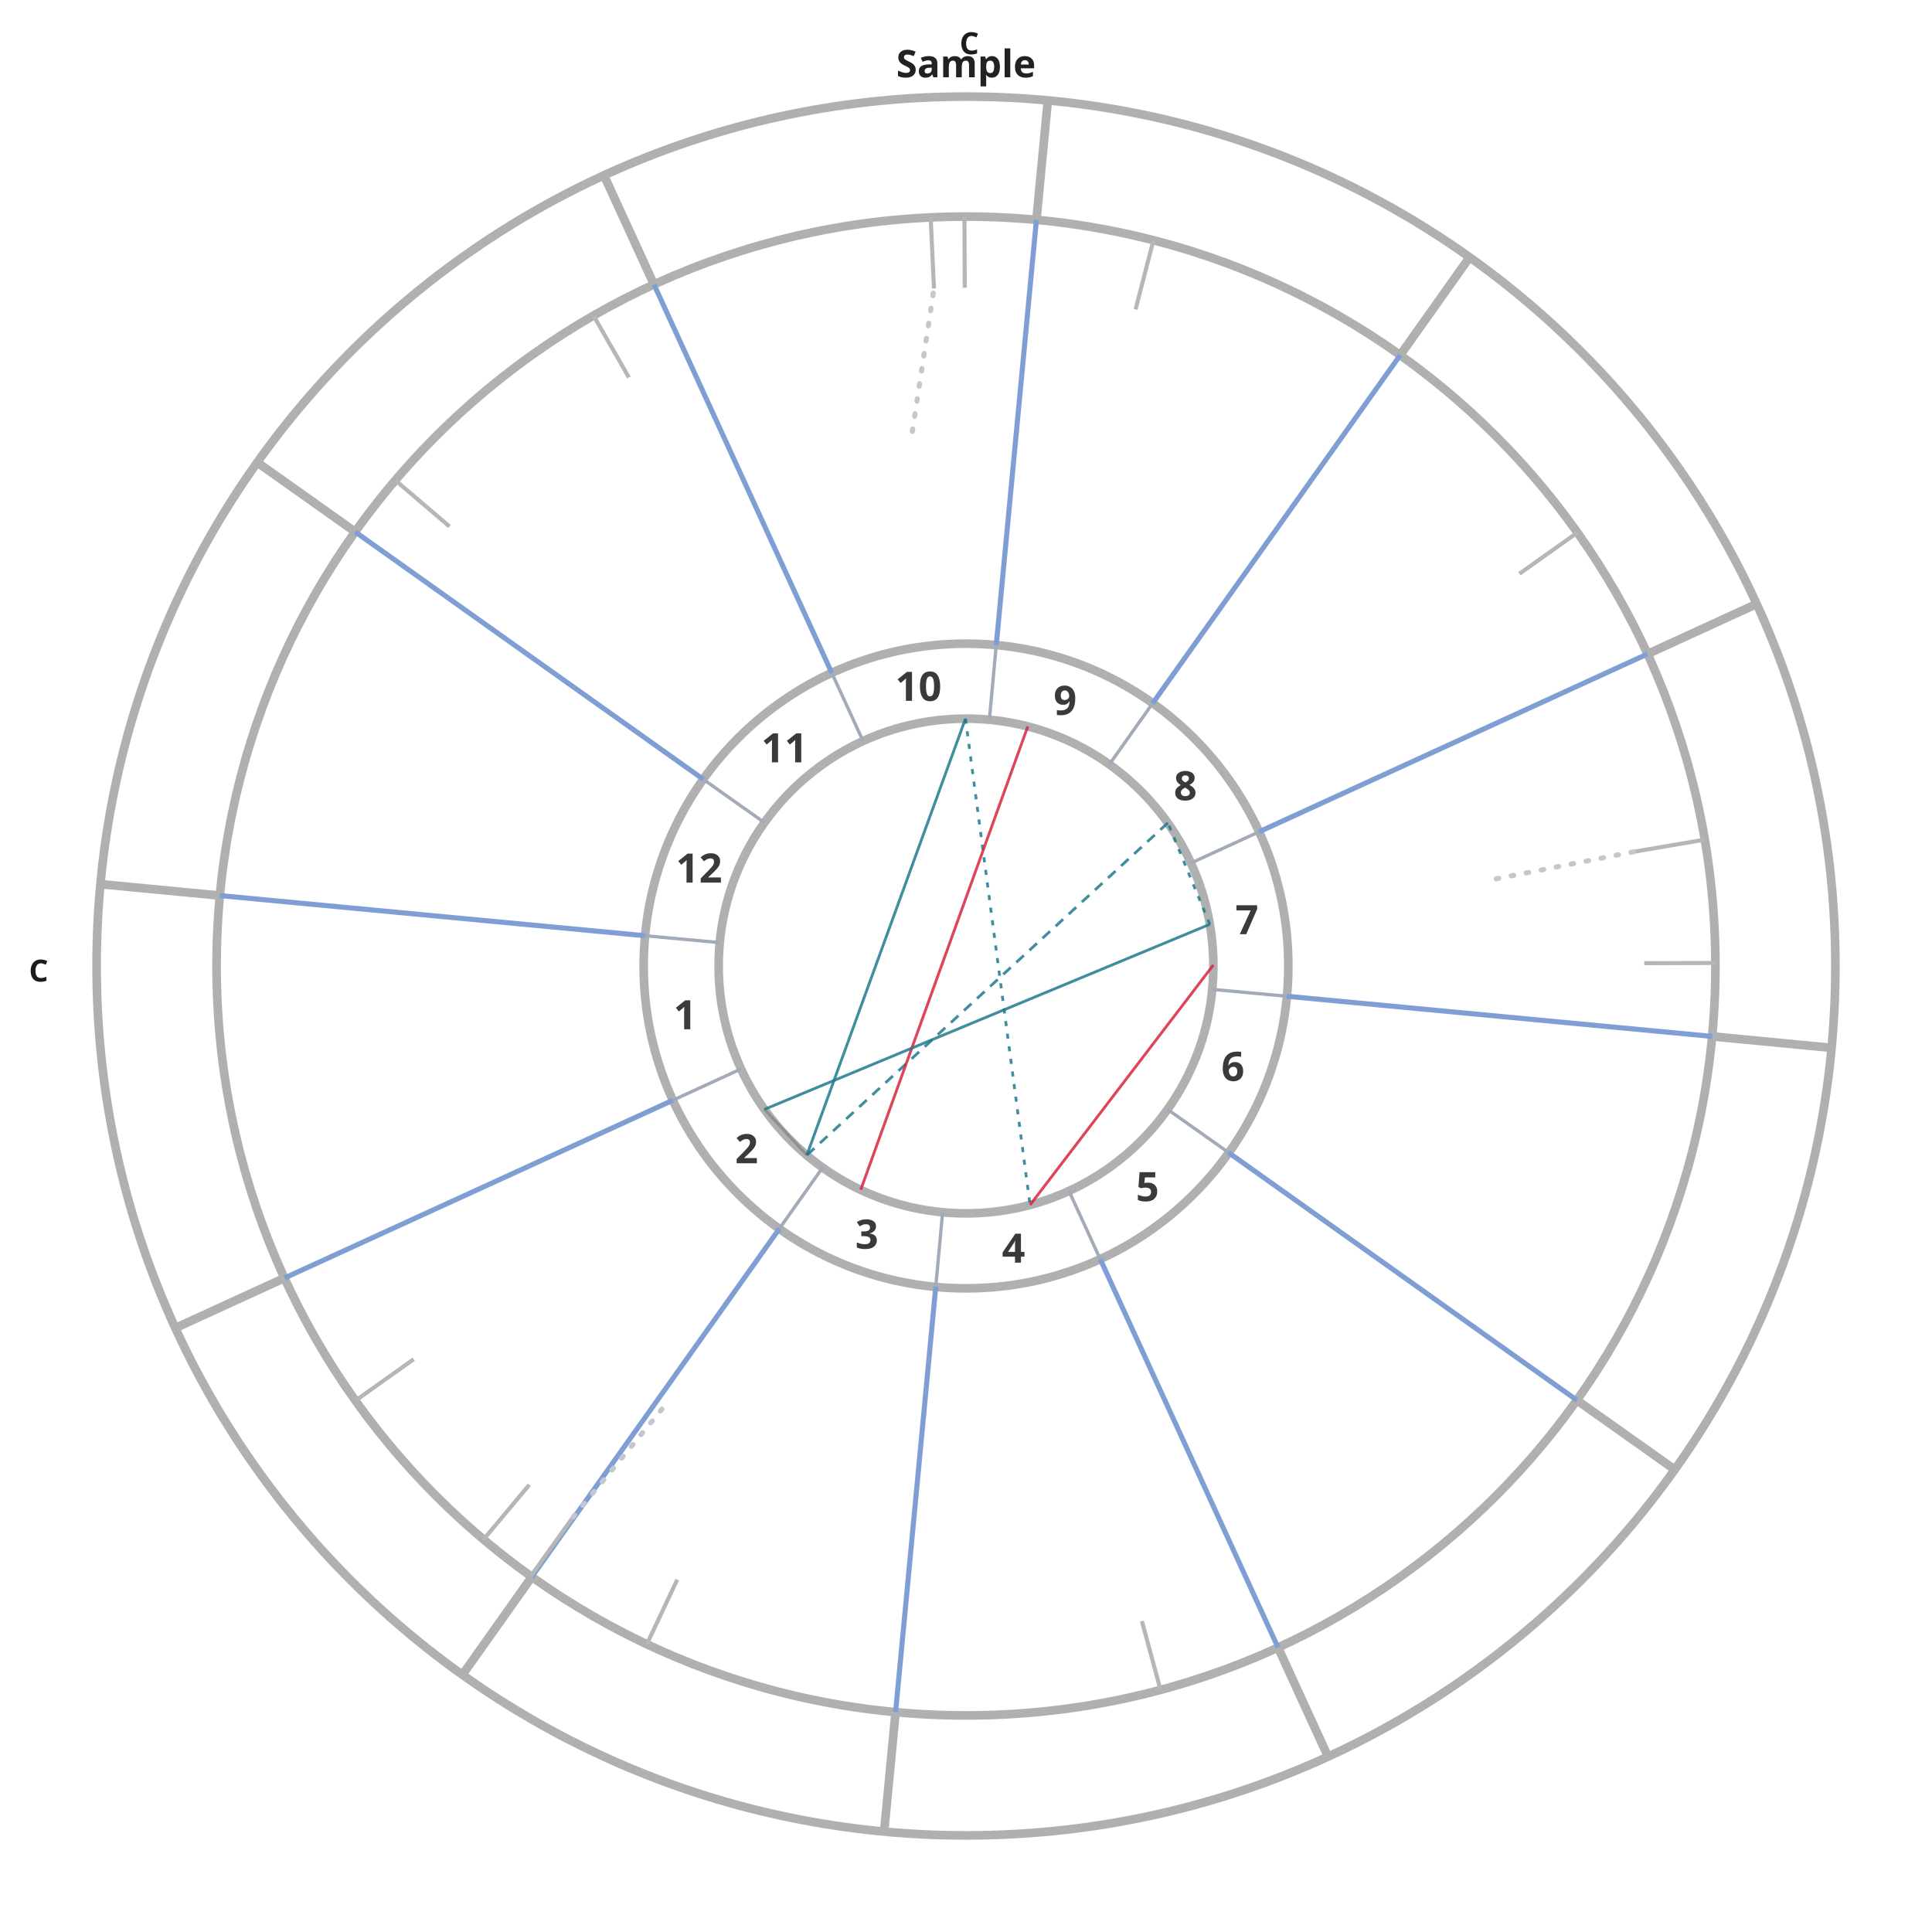
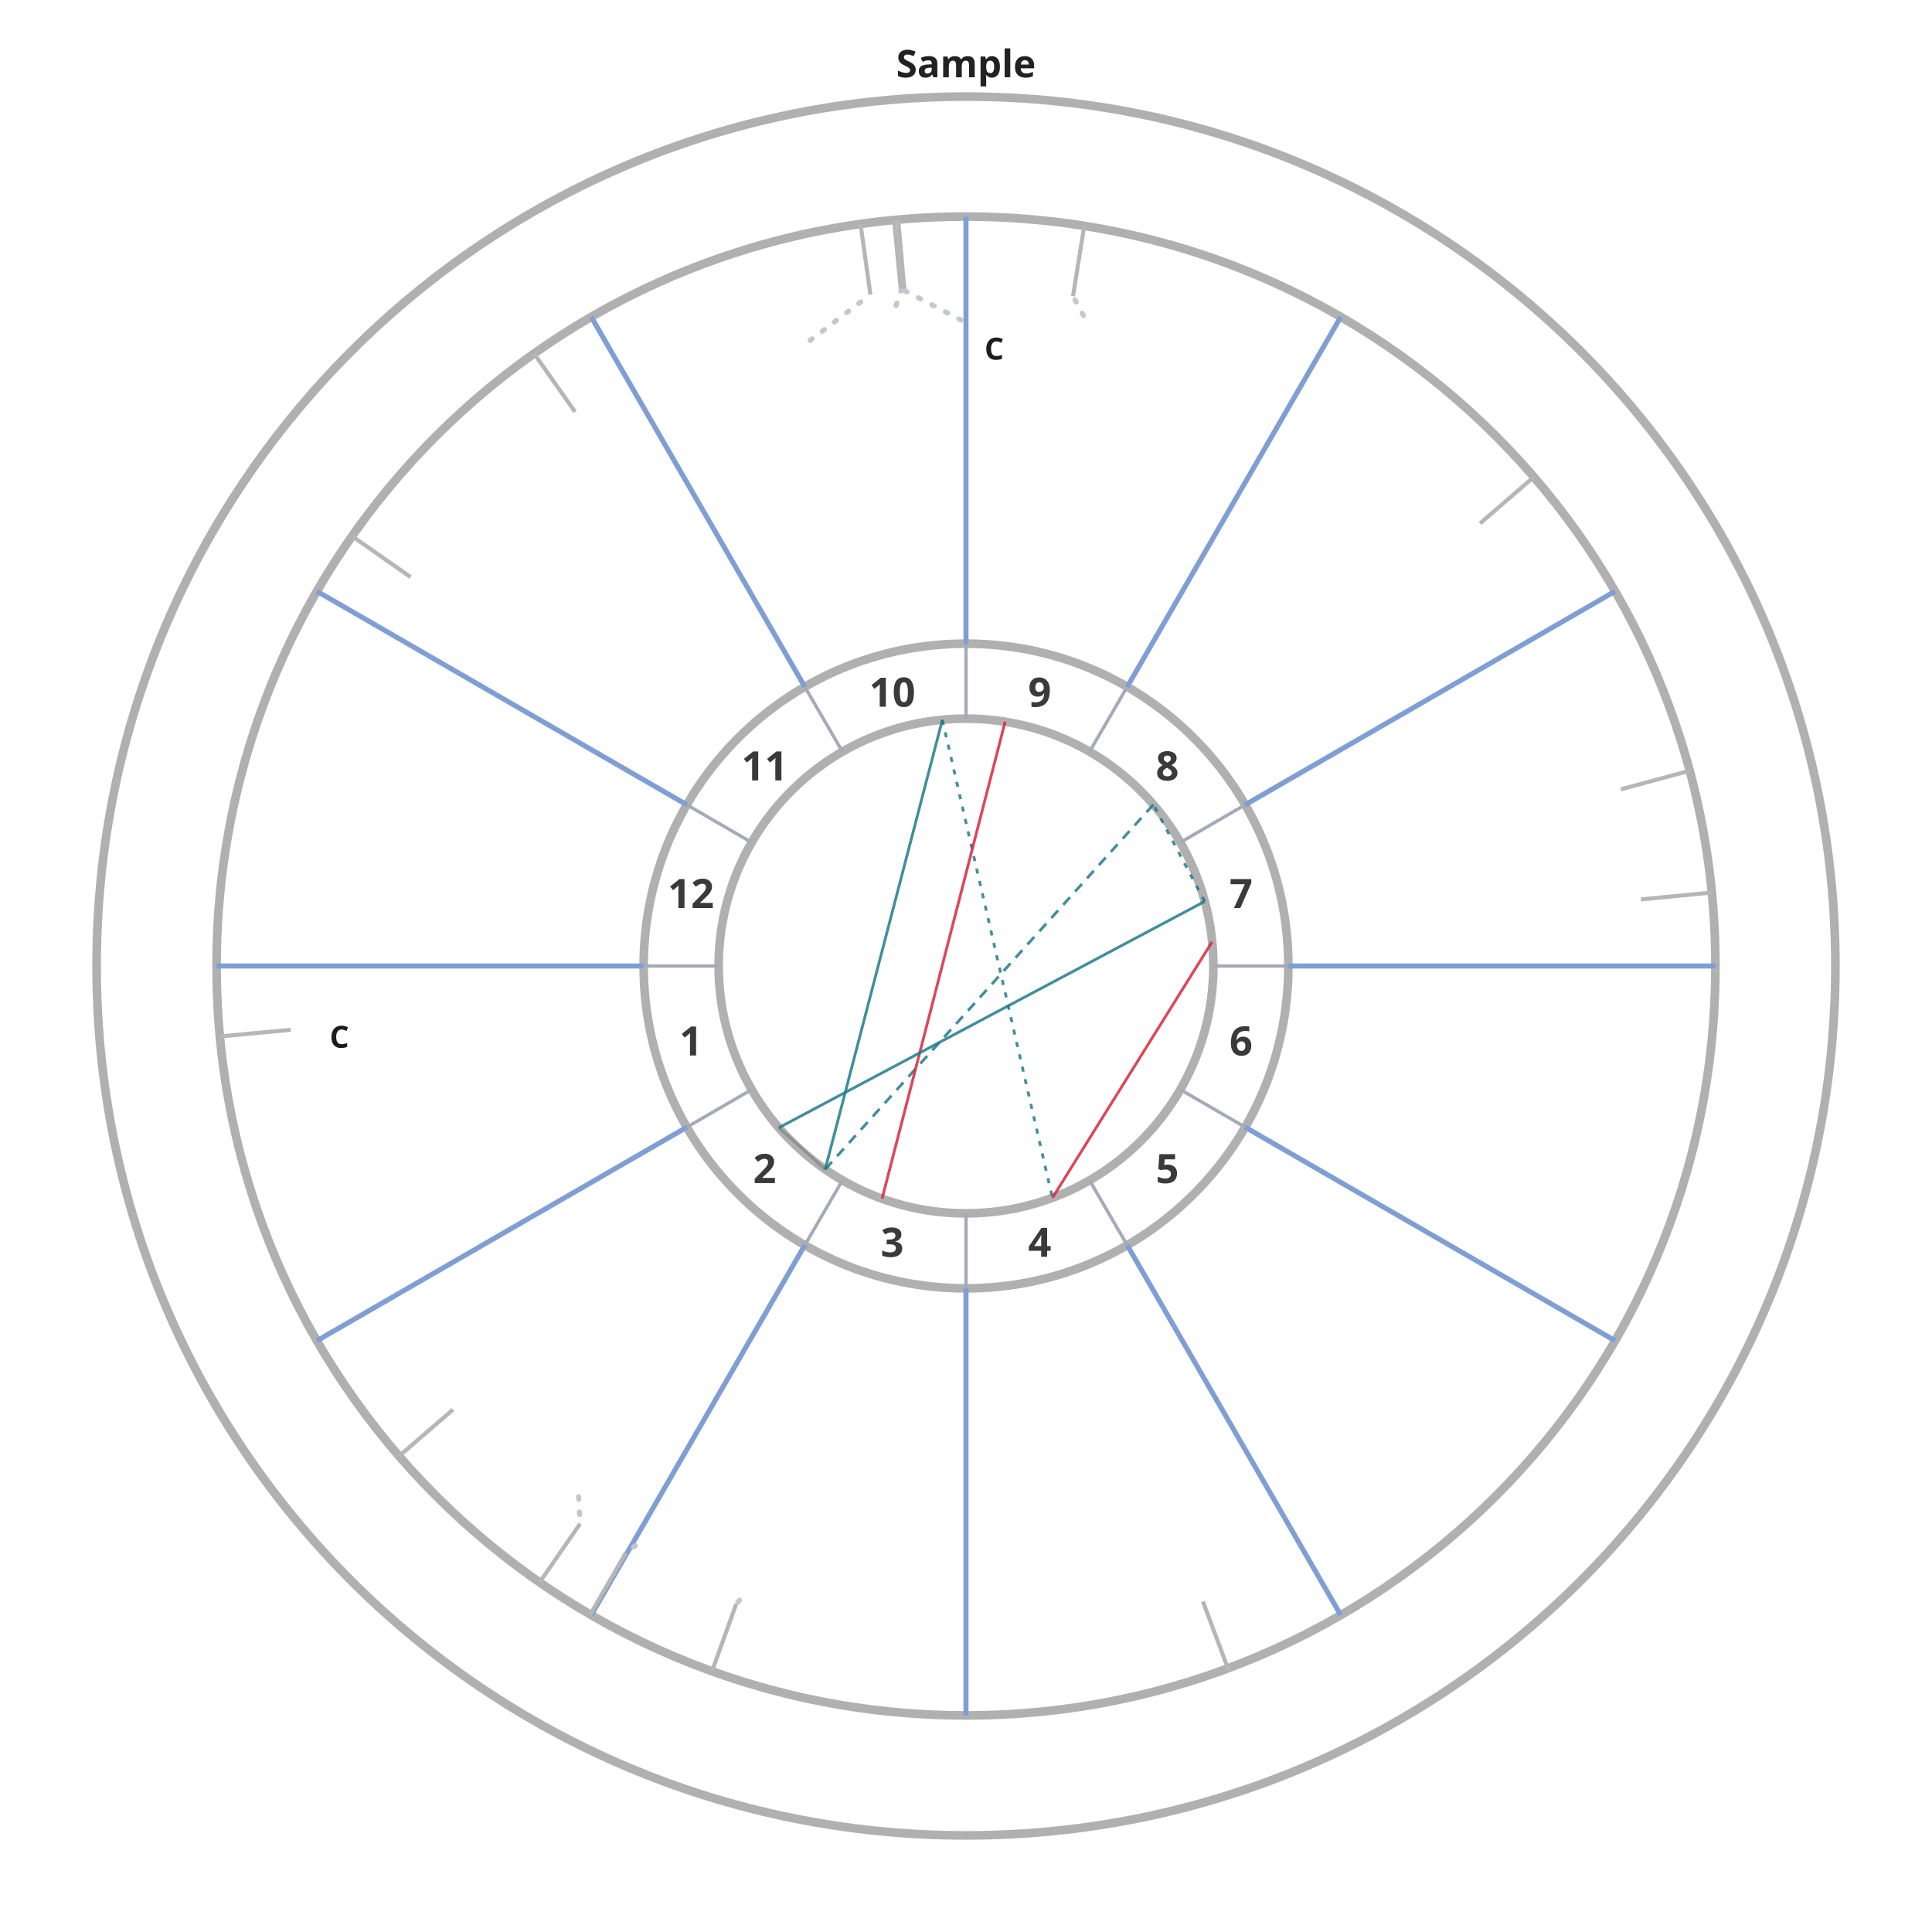
<svg xmlns="http://www.w3.org/2000/svg" viewBox="0 0 760 760" width="760" height="760" style="cursor:default" role="img" aria-label="Sample">
  <defs>
    <radialGradient id="bggrad" cx="50%" cy="40%" r="82%">
      <stop id="bs0" offset="0%" stop-color="#ffffff" />
      <stop id="bs1" offset="100%" stop-color="#ffffff" />
    </radialGradient>
    <linearGradient id="ringgrad" x1="0.05" y1="0.05" x2="0.95" y2="0.95">
      <stop id="rs0" offset="0%" stop-color="#b0b0b0" />
      <stop id="rs1" offset="50%" stop-color="#b0b0b0" />
      <stop id="rs2" offset="100%" stop-color="#b0b0b0" />
    </linearGradient>
  </defs>
-   <style>.ring{fill:none;stroke:url(#ringgrad);stroke-width:3.4}.tick{stroke:#b0b0b0;stroke-width:3.4}.sign{fill:#3a3a3a;font:600 23.94px "Segoe UI Symbol","Noto Sans Symbols2","Apple Symbols",system-ui,sans-serif}.cusp{stroke:#7f9fd4;stroke-width:2}.cusp-angle{stroke:#3f5f9c;stroke-width:2.4}.hdiv{stroke:#a3aab8;stroke-width:1.3}.leader{stroke:#c3c7cf;stroke-width:2;stroke-dasharray:1 5;stroke-linecap:round}.housenum{fill:#3a3a3a;font:600 15.96px system-ui,sans-serif}.anglelab{fill:#1c1c1c;font:800 23.94px system-ui,sans-serif}.ac-sm{font-size:0.5em}.pmark{stroke:#b6b6b6;stroke-width:1.6}.planet{fill:#111111;font:600 28.12px "Segoe UI Symbol","Noto Sans Symbols2","Apple Symbols",system-ui,sans-serif}.deg{fill:#5f5f5f;font:600 14.82px system-ui,sans-serif}.deg-rx{fill:#c0392b}.aspect{stroke-width:1.1;fill:none;opacity:.85}.title{fill:#222222;font:600 14.97px system-ui,sans-serif}.prof-band{fill:#c9962e;fill-opacity:.16;stroke:#c9962e;stroke-opacity:.85;stroke-width:2}.prof-ruler{fill:none;stroke:#c9962e;stroke-opacity:.9;stroke-width:2.4}.prof-tl{fill:#c9962e;font:800 12.75px system-ui,sans-serif}.prof-key{fill:#5f5f5f;font:600 14.82px system-ui,sans-serif}.prof-key-em{fill:#c9962e;font-weight:700}.prof-key-eyebrow{fill:#c9962e;font:800 12.15px system-ui,sans-serif;letter-spacing:1.4px}</style>
+   <style>.ring{fill:none;stroke:url(#ringgrad);stroke-width:3.4}.tick{stroke:#b0b0b0;stroke-width:3.4}.sign{fill:#3a3a3a;font:600 23.94px "Segoe UI Symbol","Noto Sans Symbols2","Apple Symbols",system-ui,sans-serif}.cusp{stroke:#7f9fd4;stroke-width:2}.cusp-angle{stroke:#3f5f9c;stroke-width:2.4}.hdiv{stroke:#a3aab8;stroke-width:1.3}.leader{stroke:#c3c7cf;stroke-width:2;stroke-dasharray:1 5;stroke-linecap:round}.housenum{fill:#3a3a3a;font:600 15.96px system-ui,sans-serif}.anglelab{fill:#1c1c1c;font:800 23.94px system-ui,sans-serif}.ac-sm{font-size:0.5em}.pmark{stroke:#b6b6b6;stroke-width:1.6}.planet{fill:#111111;font:600 30.93px "Segoe UI Symbol","Noto Sans Symbols2","Apple Symbols",system-ui,sans-serif}.deg{fill:#5f5f5f;font:600 16.34px system-ui,sans-serif}.deg-rx{fill:#c0392b}.cuspdeg{fill:#5f5f5f;font:700 15.03px system-ui,sans-serif}.cuspmin{fill:#5f5f5f;font:600 12.42px system-ui,sans-serif}.cuspsec{fill:#5f5f5f;font:600 10.46px system-ui,sans-serif}.signn{fill:#3a3a3a;font:600 18.79px "Segoe UI Symbol","Noto Sans Symbols2","Apple Symbols",system-ui,sans-serif}.signn-rx{fill:#c0392b}.aspect{stroke-width:1.1;fill:none;opacity:.85}.title{fill:#222222;font:600 14.97px system-ui,sans-serif}.prof-band{fill:#c9962e;fill-opacity:.16;stroke:#c9962e;stroke-opacity:.85;stroke-width:2}.prof-ruler{fill:none;stroke:#c9962e;stroke-opacity:.9;stroke-width:2.4}.prof-tl{fill:#c9962e;font:800 14.05px system-ui,sans-serif}.prof-key{fill:#5f5f5f;font:600 16.34px system-ui,sans-serif}.prof-key-em{fill:#c9962e;font-weight:700}.prof-key-eyebrow{fill:#c9962e;font:800 13.4px system-ui,sans-serif;letter-spacing:1.4px}</style>
  <rect x="0" y="0" width="760" height="760" class="bg" fill="url(#bggrad)" />
  <circle cx="380.0" cy="380.0" r="342.0" class="ring" />
  <circle cx="380.0" cy="380.0" r="294.8" class="ring" />
  <circle cx="380.0" cy="380.0" r="126.8" class="ring" />
  <circle cx="380.0" cy="380.0" r="97.3" class="ring" />
-   <line x1="407.7" y1="86.5" x2="412.2" y2="39.5" class="tick" />
-   <text x="326.9" y="66.1" class="sign" dominant-baseline="central" text-anchor="middle" />
-   <line x1="257.3" y1="112.0" x2="237.6" y2="69.0" class="tick" />
-   <text x="177.0" y="134.7" class="sign" dominant-baseline="central" text-anchor="middle" />
-   <line x1="139.7" y1="209.2" x2="101.2" y2="181.9" class="tick" />
-   <text x="81.6" y="269.0" class="sign" dominant-baseline="central" text-anchor="middle" />
-   <line x1="86.5" y1="352.3" x2="39.5" y2="347.8" class="tick" />
-   <text x="66.1" y="433.1" class="sign" dominant-baseline="central" text-anchor="middle" />
-   <line x1="112.0" y1="502.7" x2="69.0" y2="522.4" class="tick" />
-   <text x="134.7" y="583.0" class="sign" dominant-baseline="central" text-anchor="middle" />
-   <line x1="209.2" y1="620.3" x2="181.9" y2="658.8" class="tick" />
-   <text x="269.0" y="678.4" class="sign" dominant-baseline="central" text-anchor="middle" />
-   <line x1="352.3" y1="673.5" x2="347.8" y2="720.5" class="tick" />
-   <text x="433.1" y="693.9" class="sign" dominant-baseline="central" text-anchor="middle" />
-   <line x1="502.7" y1="648.0" x2="522.4" y2="691.0" class="tick" />
-   <text x="583.0" y="625.3" class="sign" dominant-baseline="central" text-anchor="middle" />
-   <line x1="620.3" y1="550.8" x2="658.8" y2="578.1" class="tick" />
-   <text x="678.4" y="491.0" class="sign" dominant-baseline="central" text-anchor="middle" />
-   <line x1="673.5" y1="407.7" x2="720.5" y2="412.2" class="tick" />
-   <text x="693.9" y="326.9" class="sign" dominant-baseline="central" text-anchor="middle" />
-   <line x1="648.0" y1="257.3" x2="691.0" y2="237.6" class="tick" />
-   <text x="625.3" y="177.0" class="sign" dominant-baseline="central" text-anchor="middle" />
-   <line x1="550.8" y1="139.7" x2="578.1" y2="101.2" class="tick" />
-   <text x="491.0" y="81.6" class="sign" dominant-baseline="central" text-anchor="middle" />
-   <line x1="283.1" y1="370.8" x2="253.8" y2="368.1" class="hdiv" />
-   <line x1="253.8" y1="368.1" x2="86.5" y2="352.3" class="cusp" />
-   <line x1="291.5" y1="420.5" x2="264.7" y2="432.8" class="hdiv" />
-   <line x1="264.7" y1="432.8" x2="112.0" y2="502.7" class="cusp" />
-   <line x1="323.6" y1="459.3" x2="306.6" y2="483.3" class="hdiv" />
-   <line x1="306.6" y1="483.3" x2="209.2" y2="620.3" class="cusp" />
-   <line x1="370.8" y1="476.9" x2="368.1" y2="506.2" class="hdiv" />
-   <line x1="368.1" y1="506.2" x2="352.3" y2="673.5" class="cusp" />
-   <line x1="420.5" y1="468.5" x2="432.8" y2="495.3" class="hdiv" />
-   <line x1="432.8" y1="495.3" x2="502.7" y2="648.0" class="cusp" />
-   <line x1="459.3" y1="436.4" x2="483.3" y2="453.4" class="hdiv" />
-   <line x1="483.3" y1="453.4" x2="620.3" y2="550.8" class="cusp" />
-   <line x1="476.9" y1="389.2" x2="506.2" y2="391.9" class="hdiv" />
-   <line x1="506.2" y1="391.9" x2="673.5" y2="407.7" class="cusp" />
-   <line x1="468.5" y1="339.5" x2="495.3" y2="327.2" class="hdiv" />
-   <line x1="495.3" y1="327.2" x2="648.0" y2="257.3" class="cusp" />
-   <line x1="436.4" y1="300.7" x2="453.4" y2="276.7" class="hdiv" />
-   <line x1="453.4" y1="276.7" x2="550.8" y2="139.7" class="cusp" />
-   <line x1="389.2" y1="283.1" x2="391.9" y2="253.8" class="hdiv" />
-   <line x1="391.9" y1="253.8" x2="407.7" y2="86.5" class="cusp" />
-   <line x1="339.5" y1="291.5" x2="327.2" y2="264.7" class="hdiv" />
-   <line x1="327.2" y1="264.7" x2="257.3" y2="112.0" class="cusp" />
-   <line x1="300.7" y1="323.6" x2="276.7" y2="306.6" class="hdiv" />
-   <line x1="276.7" y1="306.6" x2="139.7" y2="209.2" class="cusp" />
-   <text x="15.2" y="386.1" class="anglelab" text-anchor="middle">
-     <tspan class="ac-sm">C</tspan>
+   <text x="380.0" y="61.6" class="sign" dominant-baseline="central" text-anchor="middle" />
+   <text x="220.8" y="104.3" class="sign" dominant-baseline="central" text-anchor="middle" />
+   <text x="104.3" y="220.8" class="sign" dominant-baseline="central" text-anchor="middle" />
+   <text x="61.6" y="380.0" class="sign" dominant-baseline="central" text-anchor="middle" />
+   <text x="104.3" y="539.2" class="sign" dominant-baseline="central" text-anchor="middle" />
+   <text x="220.8" y="655.7" class="sign" dominant-baseline="central" text-anchor="middle" />
+   <text x="380.0" y="698.4" class="sign" dominant-baseline="central" text-anchor="middle" />
+   <text x="539.2" y="655.7" class="sign" dominant-baseline="central" text-anchor="middle" />
+   <text x="655.7" y="539.2" class="sign" dominant-baseline="central" text-anchor="middle" />
+   <text x="698.4" y="380.0" class="sign" dominant-baseline="central" text-anchor="middle" />
+   <text x="655.7" y="220.8" class="sign" dominant-baseline="central" text-anchor="middle" />
+   <text x="539.2" y="104.3" class="sign" dominant-baseline="central" text-anchor="middle" />
+   <line x1="282.7" y1="380.0" x2="253.2" y2="380.0" class="hdiv" />
+   <line x1="253.2" y1="380.0" x2="85.2" y2="380.0" class="cusp" />
+   <line x1="295.7" y1="428.6" x2="270.2" y2="443.4" class="hdiv" />
+   <line x1="270.2" y1="443.4" x2="124.7" y2="527.4" class="cusp" />
+   <line x1="331.4" y1="464.3" x2="316.6" y2="489.8" class="hdiv" />
+   <line x1="316.6" y1="489.8" x2="232.6" y2="635.3" class="cusp" />
+   <line x1="380.0" y1="477.3" x2="380.0" y2="506.8" class="hdiv" />
+   <line x1="380.0" y1="506.8" x2="380.0" y2="674.8" class="cusp" />
+   <line x1="428.6" y1="464.3" x2="443.4" y2="489.8" class="hdiv" />
+   <line x1="443.4" y1="489.8" x2="527.4" y2="635.3" class="cusp" />
+   <line x1="464.3" y1="428.6" x2="489.8" y2="443.4" class="hdiv" />
+   <line x1="489.8" y1="443.4" x2="635.3" y2="527.4" class="cusp" />
+   <line x1="477.3" y1="380.0" x2="506.8" y2="380.0" class="hdiv" />
+   <line x1="506.8" y1="380.0" x2="674.8" y2="380.0" class="cusp" />
+   <line x1="464.3" y1="331.4" x2="489.8" y2="316.6" class="hdiv" />
+   <line x1="489.8" y1="316.6" x2="635.3" y2="232.6" class="cusp" />
+   <line x1="428.6" y1="295.7" x2="443.4" y2="270.2" class="hdiv" />
+   <line x1="443.4" y1="270.2" x2="527.4" y2="124.7" class="cusp" />
+   <line x1="380.0" y1="282.7" x2="380.0" y2="253.2" class="hdiv" />
+   <line x1="380.0" y1="253.2" x2="380.0" y2="85.2" class="cusp" />
+   <line x1="331.4" y1="295.7" x2="316.6" y2="270.2" class="hdiv" />
+   <line x1="316.6" y1="270.2" x2="232.6" y2="124.7" class="cusp" />
+   <line x1="295.7" y1="331.4" x2="270.2" y2="316.6" class="hdiv" />
+   <line x1="270.2" y1="316.6" x2="124.7" y2="232.6" class="cusp" />
+   <line x1="355.8" y1="114.3" x2="353.3" y2="86.4" class="pmark" />
+   <line x1="378.1" y1="125.9" x2="355.8" y2="114.3" class="leader" />
+   <text x="391.1" y="132.6" class="anglelab" dominant-baseline="central" text-anchor="middle">
+     <tspan class="ac-sm" dy="4.2">C</tspan>
  </text>
-   <text x="381.3" y="21.3" class="anglelab" text-anchor="middle">
-     <tspan class="ac-sm">C</tspan>
+   <text x="389.6" y="165.9" class="deg" transform="rotate(-87.4 389.6 165.9)" dominant-baseline="central" text-anchor="middle" />
+   <text x="388.4" y="194.1" class="signn" transform="rotate(-87.4 388.4 194.1)" dominant-baseline="central" text-anchor="middle" />
+   <text x="387.3" y="218.7" class="deg" transform="rotate(-87.4 387.3 218.7)" dominant-baseline="central" text-anchor="middle" />
+   <line x1="354.4" y1="114.4" x2="351.7" y2="86.6" class="pmark" />
+   <line x1="352.5" y1="120.2" x2="354.4" y2="114.4" class="leader" />
+   <text x="347.9" y="134.5" class="planet" dominant-baseline="central" text-anchor="middle" />
+   <text x="351.8" y="163.9" class="deg" transform="rotate(82.6 351.8 163.9)" dominant-baseline="central" text-anchor="middle" />
+   <text x="355.0" y="188.3" class="signn" transform="rotate(82.6 355.0 188.3)" dominant-baseline="central" text-anchor="middle" />
+   <text x="358.6" y="216.4" class="deg" transform="rotate(82.6 358.6 216.4)" dominant-baseline="central" text-anchor="middle" />
+   <line x1="342.4" y1="115.9" x2="338.5" y2="88.1" class="pmark" />
+   <line x1="318.7" y1="133.9" x2="342.4" y2="115.9" class="leader" />
+   <text x="305.7" y="143.8" class="planet" dominant-baseline="central" text-anchor="middle" />
+   <text x="314.6" y="172.1" class="deg" transform="rotate(72.5 314.6 172.1)" dominant-baseline="central" text-anchor="middle" />
+   <text x="322.0" y="195.6" class="signn" transform="rotate(72.5 322.0 195.6)" dominant-baseline="central" text-anchor="middle" />
+   <text x="330.5" y="222.6" class="deg" transform="rotate(72.5 330.5 222.6)" dominant-baseline="central" text-anchor="middle" />
+   <line x1="226.2" y1="162.0" x2="210.1" y2="139.1" class="pmark" />
+   <text x="237.3" y="177.7" class="planet" dominant-baseline="central" text-anchor="middle" />
+   <text x="254.4" y="201.9" class="deg" transform="rotate(54.8 254.4 201.9)" dominant-baseline="central" text-anchor="middle" />
+   <text x="268.6" y="222.1" class="signn" transform="rotate(54.8 268.6 222.1)" dominant-baseline="central" text-anchor="middle" />
+   <text x="284.9" y="245.2" class="deg" transform="rotate(54.8 284.9 245.2)" dominant-baseline="central" text-anchor="middle" />
+   <line x1="161.5" y1="227.0" x2="138.5" y2="210.9" class="pmark" />
+   <text x="177.2" y="238.0" class="planet" dominant-baseline="central" text-anchor="middle" />
+   <text x="210.0" y="261.0" class="deg deg-rx" transform="rotate(35.0 210.0 261.0)" dominant-baseline="central" text-anchor="middle" />
+   <text x="238.8" y="281.1" class="signn signn-rx" transform="rotate(35.0 238.8 281.1)" dominant-baseline="central" text-anchor="middle" />
+   <text x="262.0" y="297.3" class="deg deg-rx" transform="rotate(35.0 262.0 297.3)" dominant-baseline="central" text-anchor="middle" />
+   <line x1="114.4" y1="405.1" x2="86.5" y2="407.7" class="pmark" />
+   <text x="133.5" y="403.3" class="anglelab" dominant-baseline="central" text-anchor="middle">
+     <tspan class="ac-sm" dy="4.2">C</tspan>
  </text>
-   <line x1="379.5" y1="113.2" x2="379.4" y2="85.2" class="pmark" />
-   <text x="381.1" y="130.9" class="planet" dominant-baseline="central" text-anchor="middle" />
-   <text x="381.0" y="156.2" class="deg" dominant-baseline="central" text-anchor="middle" />
-   <line x1="367.4" y1="113.5" x2="366.1" y2="85.5" class="pmark" />
-   <line x1="358.9" y1="169.7" x2="367.4" y2="113.5" class="leader" />
-   <text x="360.2" y="182.9" class="planet" dominant-baseline="central" text-anchor="middle" />
-   <text x="362.7" y="208.1" class="deg" dominant-baseline="central" text-anchor="middle" />
-   <line x1="247.4" y1="148.5" x2="233.5" y2="124.2" class="pmark" />
-   <text x="257.6" y="163.0" class="planet" dominant-baseline="central" text-anchor="middle" />
-   <text x="270.1" y="185.1" class="deg" dominant-baseline="central" text-anchor="middle" />
-   <line x1="176.8" y1="207.1" x2="155.5" y2="188.9" class="pmark" />
-   <text x="191.3" y="217.3" class="planet" dominant-baseline="central" text-anchor="middle" />
-   <text x="210.5" y="233.9" class="deg deg-rx" dominant-baseline="central" text-anchor="middle" />
-   <line x1="162.7" y1="534.7" x2="139.8" y2="551.0" class="pmark" />
-   <text x="176.1" y="523.2" class="planet" dominant-baseline="central" text-anchor="middle" />
-   <text x="196.9" y="508.6" class="deg" dominant-baseline="central" text-anchor="middle" />
-   <line x1="208.2" y1="584.1" x2="190.2" y2="605.6" class="pmark" />
-   <text x="218.4" y="569.6" class="planet" dominant-baseline="central" text-anchor="middle" />
-   <text x="234.8" y="550.3" class="deg" dominant-baseline="central" text-anchor="middle" />
-   <line x1="225.1" y1="597.2" x2="208.8" y2="620.0" class="pmark" />
-   <line x1="260.4" y1="554.3" x2="225.1" y2="597.2" class="leader" />
-   <text x="267.9" y="543.4" class="planet" dominant-baseline="central" text-anchor="middle" />
-   <text x="282.3" y="522.5" class="deg" dominant-baseline="central" text-anchor="middle" />
-   <line x1="266.4" y1="621.4" x2="254.5" y2="646.7" class="pmark" />
-   <text x="272.5" y="604.7" class="planet" dominant-baseline="central" text-anchor="middle" />
-   <text x="283.4" y="581.8" class="deg deg-rx" dominant-baseline="central" text-anchor="middle" />
-   <line x1="449.2" y1="637.7" x2="456.5" y2="664.7" class="pmark" />
-   <text x="443.1" y="621.0" class="planet" dominant-baseline="central" text-anchor="middle" />
-   <text x="436.7" y="596.5" class="deg" dominant-baseline="central" text-anchor="middle" />
-   <line x1="646.8" y1="378.9" x2="674.8" y2="378.8" class="pmark" />
-   <text x="629.1" y="380.6" class="planet" dominant-baseline="central" text-anchor="middle" />
-   <text x="603.8" y="380.6" class="deg deg-rx" dominant-baseline="central" text-anchor="middle" />
-   <line x1="643.0" y1="335.0" x2="670.6" y2="330.3" class="pmark" />
-   <line x1="588.6" y1="345.7" x2="643.0" y2="335.0" class="leader" />
-   <text x="575.5" y="347.9" class="planet" dominant-baseline="central" text-anchor="middle" />
-   <text x="550.5" y="352.0" class="deg deg-rx" dominant-baseline="central" text-anchor="middle" />
-   <line x1="597.7" y1="225.7" x2="620.5" y2="209.5" class="pmark" />
-   <text x="584.2" y="237.3" class="planet" dominant-baseline="central" text-anchor="middle" />
-   <text x="563.4" y="251.8" class="deg" dominant-baseline="central" text-anchor="middle" />
-   <line x1="446.7" y1="121.7" x2="453.7" y2="94.6" class="pmark" />
-   <text x="443.9" y="139.2" class="planet" dominant-baseline="central" text-anchor="middle" />
-   <text x="437.4" y="163.7" class="deg deg-rx" dominant-baseline="central" text-anchor="middle" />
-   <line x1="317.4" y1="454.4" x2="300.7" y2="436.4" stroke="#8a8a8a" class="aspect" />
-   <line x1="317.4" y1="454.4" x2="459.4" y2="323.7" stroke="#1f7a8c" class="aspect" stroke-dasharray="4 3" />
-   <line x1="379.8" y1="282.7" x2="405.2" y2="474.0" stroke="#1f7a8c" class="aspect" stroke-dasharray="2 3" />
-   <line x1="338.6" y1="468.0" x2="404.3" y2="285.8" stroke="#d7263d" class="aspect" />
-   <line x1="300.7" y1="436.4" x2="475.9" y2="363.6" stroke="#1f7a8c" class="aspect" />
-   <line x1="405.2" y1="474.0" x2="477.3" y2="379.6" stroke="#d7263d" class="aspect" />
-   <line x1="475.9" y1="363.6" x2="459.4" y2="323.7" stroke="#1f7a8c" class="aspect" stroke-dasharray="2 3" />
-   <line x1="317.4" y1="454.4" x2="379.8" y2="282.7" stroke="#1f7a8c" class="aspect" />
-   <text x="269.5" y="398.7" class="housenum" dominant-baseline="central" text-anchor="middle">1</text>
-   <text x="293.7" y="451.4" class="housenum" dominant-baseline="central" text-anchor="middle">2</text>
-   <text x="341.0" y="485.0" class="housenum" dominant-baseline="central" text-anchor="middle">3</text>
-   <text x="398.7" y="490.5" class="housenum" dominant-baseline="central" text-anchor="middle">4</text>
-   <text x="451.4" y="466.3" class="housenum" dominant-baseline="central" text-anchor="middle">5</text>
-   <text x="485.0" y="419.0" class="housenum" dominant-baseline="central" text-anchor="middle">6</text>
-   <text x="490.5" y="361.3" class="housenum" dominant-baseline="central" text-anchor="middle">7</text>
-   <text x="466.3" y="308.6" class="housenum" dominant-baseline="central" text-anchor="middle">8</text>
-   <text x="419.0" y="275.0" class="housenum" dominant-baseline="central" text-anchor="middle">9</text>
-   <text x="361.3" y="269.5" class="housenum" dominant-baseline="central" text-anchor="middle">10</text>
-   <text x="308.6" y="293.7" class="housenum" dominant-baseline="central" text-anchor="middle">11</text>
-   <text x="275.0" y="341.0" class="housenum" dominant-baseline="central" text-anchor="middle">12</text>
+   <text x="163.0" y="400.5" class="deg" transform="rotate(-5.4 163.0 400.5)" dominant-baseline="central" text-anchor="middle" />
+   <text x="187.6" y="398.2" class="signn" transform="rotate(-5.4 187.6 398.2)" dominant-baseline="central" text-anchor="middle" />
+   <text x="215.7" y="395.5" class="deg" transform="rotate(-5.4 215.7 395.5)" dominant-baseline="central" text-anchor="middle" />
+   <line x1="178.2" y1="554.5" x2="157.0" y2="572.8" class="pmark" />
+   <text x="192.7" y="542.0" class="planet" dominant-baseline="central" text-anchor="middle" />
+   <text x="218.6" y="519.6" class="deg" transform="rotate(-40.9 218.6 519.6)" dominant-baseline="central" text-anchor="middle" />
+   <text x="240.7" y="500.4" class="signn" transform="rotate(-40.9 240.7 500.4)" dominant-baseline="central" text-anchor="middle" />
+   <text x="262.1" y="482.0" class="deg" transform="rotate(-40.9 262.1 482.0)" dominant-baseline="central" text-anchor="middle" />
+   <line x1="228.2" y1="599.4" x2="212.3" y2="622.4" class="pmark" />
+   <line x1="227.6" y1="588.8" x2="228.2" y2="599.4" class="leader" />
+   <text x="226.8" y="574.6" class="planet" dominant-baseline="central" text-anchor="middle" />
+   <text x="248.0" y="547.7" class="deg" transform="rotate(-51.8 248.0 547.7)" dominant-baseline="central" text-anchor="middle" />
+   <text x="266.1" y="524.7" class="signn" transform="rotate(-51.8 266.1 524.7)" dominant-baseline="central" text-anchor="middle" />
+   <text x="283.6" y="502.5" class="deg" transform="rotate(-51.8 283.6 502.5)" dominant-baseline="central" text-anchor="middle" />
+   <line x1="246.2" y1="610.8" x2="232.2" y2="635.1" class="pmark" />
+   <line x1="250.0" y1="608.0" x2="246.2" y2="610.8" class="leader" />
+   <text x="263.0" y="598.2" class="planet" dominant-baseline="central" text-anchor="middle" />
+   <text x="279.2" y="568.1" class="deg" transform="rotate(-61.8 279.2 568.1)" dominant-baseline="central" text-anchor="middle" />
+   <text x="293.0" y="542.3" class="signn" transform="rotate(-61.8 293.0 542.3)" dominant-baseline="central" text-anchor="middle" />
+   <text x="306.4" y="517.4" class="deg" transform="rotate(-61.8 306.4 517.4)" dominant-baseline="central" text-anchor="middle" />
+   <line x1="289.6" y1="631.0" x2="280.1" y2="657.4" class="pmark" />
+   <line x1="290.9" y1="629.5" x2="289.6" y2="631.0" class="leader" />
+   <text x="302.8" y="615.3" class="planet" dominant-baseline="central" text-anchor="middle" />
+   <text x="315.3" y="577.2" class="deg deg-rx" transform="rotate(-71.8 315.3 577.2)" dominant-baseline="central" text-anchor="middle" />
+   <text x="326.2" y="543.8" class="signn signn-rx" transform="rotate(-71.8 326.2 543.8)" dominant-baseline="central" text-anchor="middle" />
+   <text x="335.1" y="516.9" class="deg deg-rx" transform="rotate(-71.8 335.1 516.9)" dominant-baseline="central" text-anchor="middle" />
+   <line x1="473.2" y1="630.0" x2="483.0" y2="656.2" class="pmark" />
+   <text x="466.5" y="612.0" class="planet" dominant-baseline="central" text-anchor="middle" />
+   <text x="454.9" y="580.9" class="deg" transform="rotate(69.6 454.9 580.9)" dominant-baseline="central" text-anchor="middle" />
+   <text x="445.0" y="554.4" class="signn" transform="rotate(69.6 445.0 554.4)" dominant-baseline="central" text-anchor="middle" />
+   <text x="434.8" y="527.0" class="deg" transform="rotate(69.6 434.8 527.0)" dominant-baseline="central" text-anchor="middle" />
+   <line x1="645.5" y1="353.8" x2="673.4" y2="351.1" class="pmark" />
+   <text x="626.5" y="356.9" class="planet" dominant-baseline="central" text-anchor="middle" />
+   <text x="593.4" y="360.0" class="deg deg-rx" transform="rotate(-5.4 593.4 360.0)" dominant-baseline="central" text-anchor="middle" />
+   <text x="565.3" y="362.6" class="signn signn-rx" transform="rotate(-5.4 565.3 362.6)" dominant-baseline="central" text-anchor="middle" />
+   <text x="534.9" y="365.5" class="deg deg-rx" transform="rotate(-5.4 534.9 365.5)" dominant-baseline="central" text-anchor="middle" />
+   <line x1="637.6" y1="310.5" x2="664.6" y2="303.2" class="pmark" />
+   <text x="618.8" y="314.3" class="planet" dominant-baseline="central" text-anchor="middle" />
+   <text x="586.7" y="323.1" class="deg deg-rx" transform="rotate(-15.4 586.7 323.1)" dominant-baseline="central" text-anchor="middle" />
+   <text x="559.4" y="330.6" class="signn signn-rx" transform="rotate(-15.4 559.4 330.6)" dominant-baseline="central" text-anchor="middle" />
+   <text x="525.6" y="340.0" class="deg deg-rx" transform="rotate(-15.4 525.6 340.0)" dominant-baseline="central" text-anchor="middle" />
+   <line x1="582.2" y1="205.9" x2="603.4" y2="187.6" class="pmark" />
+   <text x="567.6" y="218.4" class="planet" dominant-baseline="central" text-anchor="middle" />
+   <text x="542.4" y="240.1" class="deg" transform="rotate(-40.7 542.4 240.1)" dominant-baseline="central" text-anchor="middle" />
+   <text x="521.0" y="258.6" class="signn" transform="rotate(-40.7 521.0 258.6)" dominant-baseline="central" text-anchor="middle" />
+   <text x="498.9" y="277.7" class="deg" transform="rotate(-40.7 498.9 277.7)" dominant-baseline="central" text-anchor="middle" />
+   <line x1="422.1" y1="116.5" x2="426.5" y2="88.9" class="pmark" />
+   <line x1="426.2" y1="124.1" x2="422.1" y2="116.5" class="leader" />
+   <text x="434.0" y="138.3" class="planet" dominant-baseline="central" text-anchor="middle" />
+   <text x="426.8" y="170.8" class="deg deg-rx" transform="rotate(-77.4 426.8 170.8)" dominant-baseline="central" text-anchor="middle" />
+   <text x="420.6" y="198.4" class="signn signn-rx" transform="rotate(-77.4 420.6 198.4)" dominant-baseline="central" text-anchor="middle" />
+   <text x="412.9" y="232.7" class="deg deg-rx" transform="rotate(-77.4 412.9 232.7)" dominant-baseline="central" text-anchor="middle" />
+   <line x1="324.6" y1="460.0" x2="306.4" y2="443.6" stroke="#8a8a8a" class="aspect" />
+   <line x1="324.6" y1="460.0" x2="453.7" y2="316.5" stroke="#1f7a8c" class="aspect" stroke-dasharray="4 3" />
+   <line x1="370.7" y1="283.2" x2="414.0" y2="471.2" stroke="#1f7a8c" class="aspect" stroke-dasharray="2 3" />
+   <line x1="347.0" y1="471.5" x2="395.4" y2="283.9" stroke="#d7263d" class="aspect" />
+   <line x1="306.4" y1="443.6" x2="473.9" y2="354.6" stroke="#1f7a8c" class="aspect" />
+   <line x1="414.0" y1="471.2" x2="476.8" y2="370.5" stroke="#d7263d" class="aspect" />
+   <line x1="473.9" y1="354.6" x2="453.7" y2="316.5" stroke="#1f7a8c" class="aspect" stroke-dasharray="2 3" />
+   <line x1="324.6" y1="460.0" x2="370.7" y2="283.2" stroke="#1f7a8c" class="aspect" />
+   <text x="271.8" y="409.0" class="housenum" dominant-baseline="central" text-anchor="middle">1</text>
+   <text x="300.8" y="459.2" class="housenum" dominant-baseline="central" text-anchor="middle">2</text>
+   <text x="351.0" y="488.2" class="housenum" dominant-baseline="central" text-anchor="middle">3</text>
+   <text x="409.0" y="488.2" class="housenum" dominant-baseline="central" text-anchor="middle">4</text>
+   <text x="459.2" y="459.2" class="housenum" dominant-baseline="central" text-anchor="middle">5</text>
+   <text x="488.2" y="409.0" class="housenum" dominant-baseline="central" text-anchor="middle">6</text>
+   <text x="488.2" y="351.0" class="housenum" dominant-baseline="central" text-anchor="middle">7</text>
+   <text x="459.2" y="300.8" class="housenum" dominant-baseline="central" text-anchor="middle">8</text>
+   <text x="409.0" y="271.8" class="housenum" dominant-baseline="central" text-anchor="middle">9</text>
+   <text x="351.0" y="271.8" class="housenum" dominant-baseline="central" text-anchor="middle">10</text>
+   <text x="300.8" y="300.8" class="housenum" dominant-baseline="central" text-anchor="middle">11</text>
+   <text x="271.8" y="351.0" class="housenum" dominant-baseline="central" text-anchor="middle">12</text>
  <text x="380.0" y="30.4" class="title" text-anchor="middle">Sample</text>
</svg>
